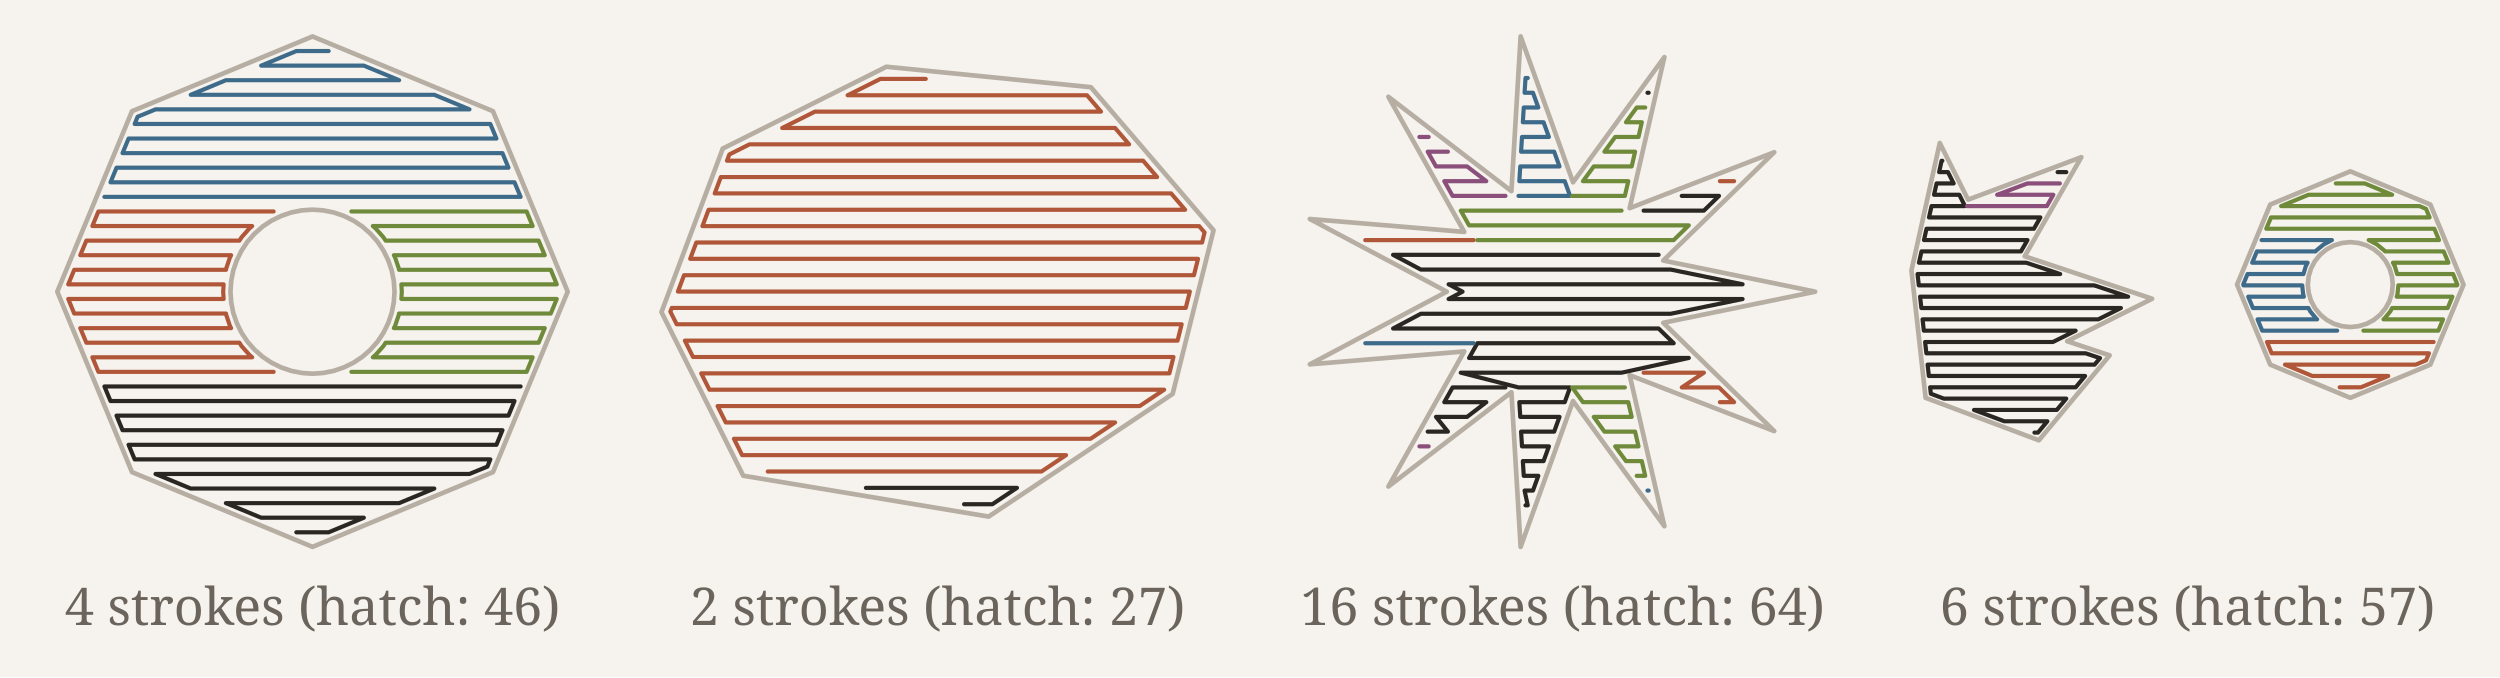
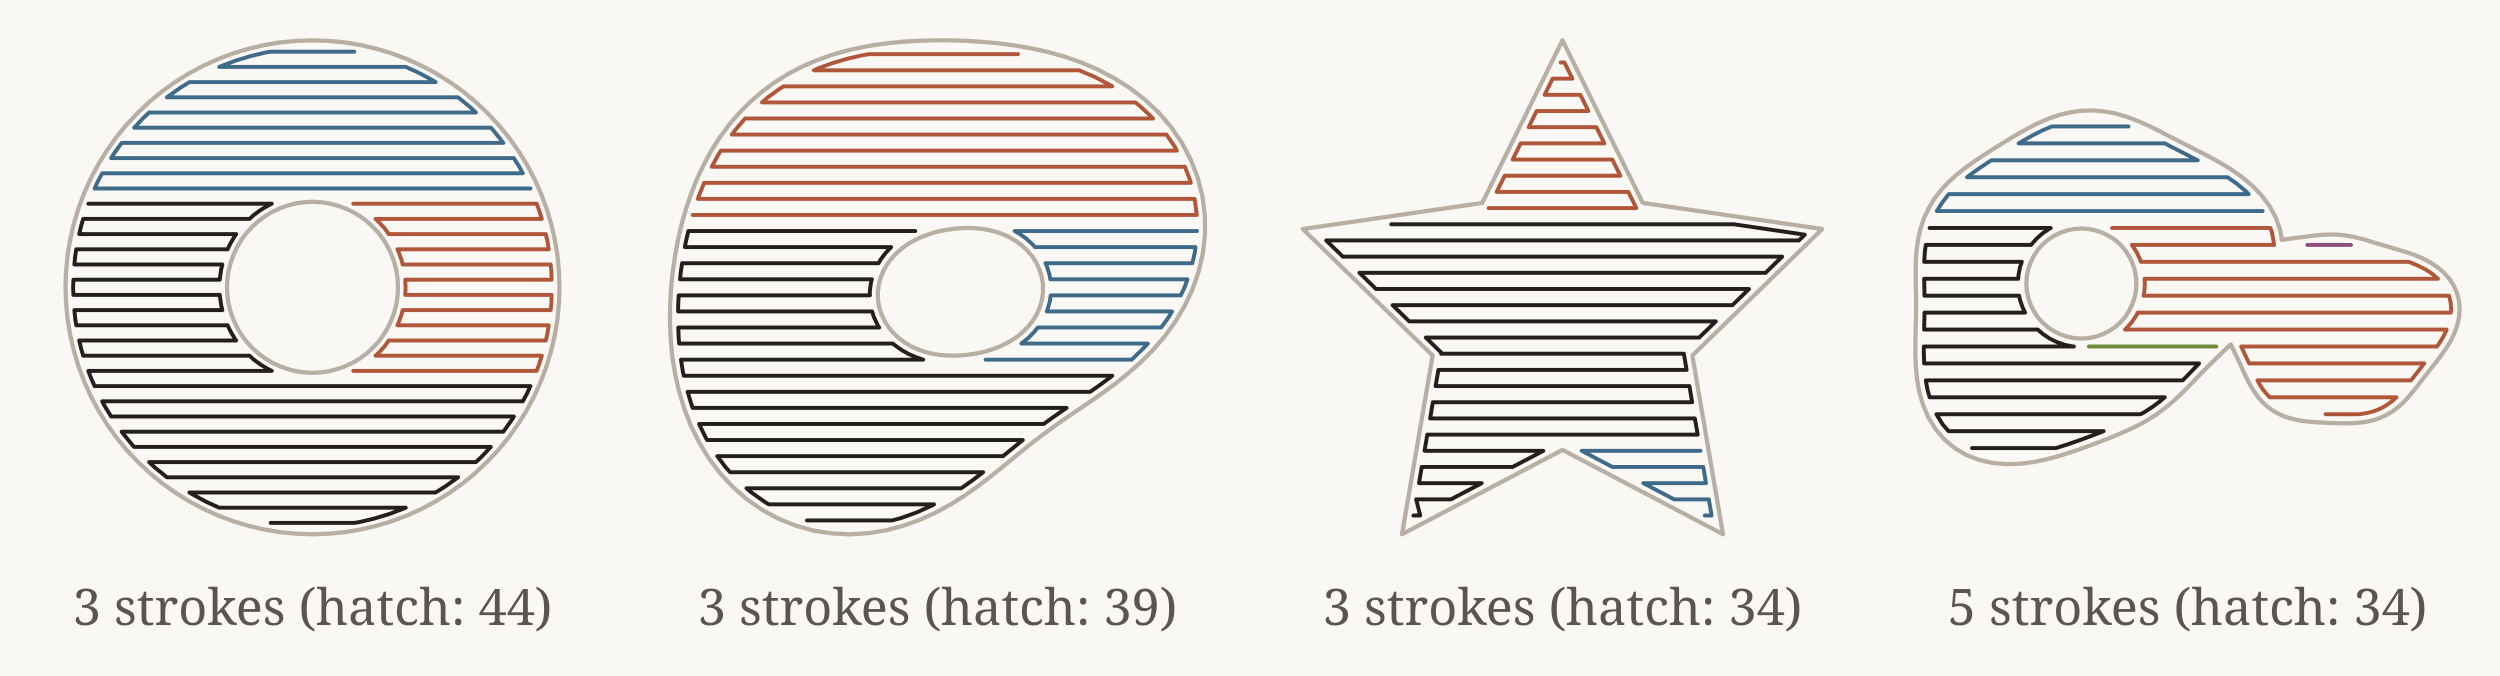
- <svg xmlns="http://www.w3.org/2000/svg" viewBox="0 0 480 130" width="960" height="260">
-   <rect width="480" height="130" fill="#f6f3ee" />
-   <g transform="translate(60.00,56.00) scale(1.75,-1.75) translate(-30.000,-30.000)" fill="none" stroke-linecap="round" stroke-linejoin="round">
-     <g stroke="#b7aea3" stroke-width="0.514">
-       <path d="M10.20,49.80L2.00,30.00L10.20,10.20L30.00,2.00L49.80,10.20L58.00,30.00L49.80,49.80L30.00,58.00Z" />
-       <path d="M21.00,30.00L21.08,31.17L21.31,32.33L21.69,33.44L22.21,34.50L22.86,35.48L23.64,36.36L24.52,37.14L25.50,37.79L26.56,38.31L27.67,38.69L28.83,38.92L30.00,39.00L31.17,38.92L32.33,38.69L33.44,38.31L34.50,37.79L35.48,37.14L36.36,36.36L37.14,35.48L37.79,34.50L38.31,33.44L38.69,32.33L38.92,31.17L39.00,30.00L38.92,28.83L38.69,27.67L38.31,26.56L37.79,25.50L37.14,24.52L36.36,23.64L35.48,22.86L34.50,22.21L33.44,21.69L32.33,21.31L31.17,21.08L30.00,21.00L28.83,21.08L27.67,21.31L26.56,21.69L25.50,22.21L24.52,22.86L23.64,23.64L22.86,24.52L22.21,25.50L21.69,26.56L21.31,27.67L21.08,28.83Z" />
+ <svg xmlns="http://www.w3.org/2000/svg" viewBox="0 0 496 134" width="992" height="268">
+   <rect width="496" height="134" fill="#faf8f4" />
+   <g transform="translate(62.00,57.00) scale(1.8846,-1.8846) translate(-26.000,-26.000)" fill="none" stroke-linecap="round" stroke-linejoin="round">
+     <g stroke="#b8afa4" stroke-width="0.451">
+       <path d="M0.06,27.70L0.00,26.00L0.06,24.30L0.22,22.61L0.50,20.93L0.89,19.27L1.38,17.64L1.98,16.05L2.68,14.50L3.48,13.00L4.38,11.56L5.37,10.17L6.45,8.86L7.62,7.62L8.86,6.45L10.17,5.37L11.56,4.38L13.00,3.48L14.50,2.68L16.05,1.98L17.64,1.38L19.27,0.89L20.93,0.50L22.61,0.22L24.30,0.06L26.00,0.00L27.70,0.06L29.39,0.22L31.07,0.50L32.73,0.89L34.36,1.38L35.95,1.98L37.50,2.68L39.00,3.48L40.44,4.38L41.83,5.37L43.14,6.45L44.38,7.62L45.55,8.86L46.63,10.17L47.62,11.56L48.52,13.00L49.32,14.50L50.02,16.05L50.62,17.64L51.11,19.27L51.50,20.93L51.78,22.61L51.94,24.30L52.00,26.00L51.94,27.70L51.78,29.39L51.50,31.07L51.11,32.73L50.62,34.36L50.02,35.95L49.32,37.50L48.52,39.00L47.62,40.44L46.63,41.83L45.55,43.14L44.38,44.38L43.14,45.55L41.83,46.63L40.44,47.62L39.00,48.52L37.50,49.32L35.95,50.02L34.36,50.62L32.73,51.11L31.07,51.50L29.39,51.78L27.70,51.94L26.00,52.00L24.30,51.94L22.61,51.78L20.93,51.50L19.27,51.11L17.64,50.62L16.05,50.02L14.50,49.32L13.00,48.52L11.56,47.62L10.17,46.63L8.86,45.55L7.62,44.38L6.45,43.14L5.37,41.83L4.38,40.44L3.48,39.00L2.68,37.50L1.98,35.95L1.38,34.36L0.89,32.73L0.50,31.07L0.22,29.39Z" />
+       <path d="M17.00,26.00L17.04,26.88L17.17,27.76L17.39,28.61L17.69,29.44L18.06,30.24L18.52,31.00L19.04,31.71L19.64,32.36L20.29,32.96L21.00,33.48L21.76,33.94L22.56,34.31L23.39,34.61L24.24,34.83L25.12,34.96L26.00,35.00L26.88,34.96L27.76,34.83L28.61,34.61L29.44,34.31L30.24,33.94L31.00,33.48L31.71,32.96L32.36,32.36L32.96,31.71L33.48,31.00L33.94,30.24L34.31,29.44L34.61,28.61L34.83,27.76L34.96,26.88L35.00,26.00L34.96,25.12L34.83,24.24L34.61,23.39L34.31,22.56L33.94,21.76L33.48,21.00L32.96,20.29L32.36,19.64L31.71,19.04L31.00,18.52L30.24,18.06L29.44,17.69L28.61,17.39L27.76,17.17L26.88,17.04L26.00,17.00L25.12,17.04L24.24,17.17L23.39,17.39L22.56,17.69L21.76,18.06L21.00,18.52L20.29,19.04L19.64,19.64L19.04,20.29L18.52,21.00L18.06,21.76L17.69,22.56L17.39,23.39L17.17,24.24L17.04,25.12Z" />
    </g>
-     <g stroke="#2a2622" stroke-width="0.457">
-       <path d="M28.23,3.60L31.77,3.60L35.63,5.20L24.37,5.20L20.50,6.80L39.50,6.80L43.36,8.40L16.64,8.40L12.78,10.00L47.22,10.00L49.19,10.81L49.51,11.60L10.49,11.60L9.82,13.20L50.18,13.20L50.84,14.80L9.16,14.80L8.50,16.40L51.50,16.40L52.16,18.00L7.84,18.00L7.17,19.60L52.83,19.60" />
-       <path stroke="#b0573a" d="M25.73,21.20L6.51,21.20L5.85,22.80L23.38,22.80L23.07,23.07L22.22,24.03L21.98,24.40L5.19,24.40L4.52,26.00L21.07,26.00L20.94,26.25L20.53,27.46L20.51,27.60L3.86,27.60L3.20,29.20L20.25,29.20L20.20,30.00L20.25,30.80L3.20,30.80L3.86,32.40L20.51,32.40L20.53,32.54L20.94,33.75L21.07,34.00L4.52,34.00L5.19,35.60L21.98,35.60L22.22,35.97L23.07,36.93L23.38,37.20L5.85,37.20L6.51,38.80L25.73,38.80" />
-       <path stroke="#3f6b8a" d="M7.17,40.40L52.83,40.40L52.16,42.00L7.84,42.00L8.50,43.60L51.50,43.60L50.84,45.20L9.16,45.20L9.82,46.80L50.18,46.80L49.51,48.40L10.49,48.40L10.81,49.19L12.78,50.00L47.22,50.00L43.36,51.60L16.64,51.60L20.50,53.20L39.50,53.20L35.63,54.80L24.37,54.80L28.23,56.40L31.77,56.40" />
-       <path stroke="#6f8a3a" d="M34.27,21.20L53.49,21.20L54.15,22.80L36.62,22.80L36.93,23.07L37.78,24.03L38.02,24.40L54.81,24.40L55.48,26.00L38.93,26.00L39.06,26.25L39.47,27.46L39.49,27.60L56.14,27.60L56.80,29.20L39.75,29.20L39.80,30.00L39.75,30.80L56.80,30.80L56.14,32.40L39.49,32.40L39.47,32.54L39.06,33.75L38.93,34.00L55.48,34.00L54.81,35.60L38.02,35.60L37.78,35.97L36.93,36.93L36.62,37.20L54.15,37.20L53.49,38.80L34.27,38.80" />
+     <g stroke="#231f1c" stroke-width="0.414">
+       <path d="M21.60,1.20L30.40,1.20L30.92,1.28L32.52,1.66L34.10,2.14L35.64,2.72L35.82,2.80L16.18,2.80L14.85,3.40L13.40,4.18L13.04,4.40L38.96,4.40L40.00,5.05L41.33,6.00L10.67,6.00L10.66,6.01L9.38,7.05L8.80,7.60L43.20,7.60L43.82,8.18L44.77,9.20L7.23,9.20L7.05,9.38L6.01,10.66L5.91,10.80L46.09,10.80L46.95,12.00L47.20,12.40L4.80,12.40L4.18,13.40L3.86,14.00L48.14,14.00L48.60,14.85L48.94,15.60L3.06,15.60L2.72,16.36L2.40,17.20L21.71,17.20L21.38,17.36L20.55,17.85L19.78,18.42L19.37,18.80L1.86,18.80L1.66,19.48L1.44,20.40L17.97,20.40L17.85,20.55L17.36,21.38L17.06,22.00L1.13,22.00L1.02,22.71L0.93,23.60L16.51,23.60L16.39,24.09L16.25,25.04L16.24,25.20L0.83,25.20L0.80,26.00L0.83,26.80L16.24,26.80L16.25,26.96L16.39,27.91L16.51,28.40L0.93,28.40L1.02,29.29L1.13,30.00L17.06,30.00L17.36,30.62L17.85,31.45L17.97,31.60L1.44,31.60L1.66,32.52L1.86,33.20L19.37,33.20L19.78,33.58L20.55,34.15L21.38,34.64L21.71,34.80L2.40,34.80" />
+       <path stroke="#b0573a" d="M30.29,17.20L49.60,17.20L49.86,17.90L50.14,18.80L32.63,18.80L32.93,19.07L33.58,19.78L34.03,20.40L50.56,20.40L50.72,21.08L50.87,22.00L34.94,22.00L35.05,22.25L35.38,23.15L35.49,23.60L51.07,23.60L51.15,24.35L51.17,25.20L35.76,25.20L35.80,26.00L35.76,26.80L51.17,26.80L51.15,27.65L51.07,28.40L35.49,28.40L35.38,28.85L35.05,29.75L34.94,30.00L50.87,30.00L50.72,30.92L50.56,31.60L34.03,31.60L33.58,32.22L32.93,32.93L32.63,33.20L50.14,33.20L49.86,34.10L49.60,34.80L30.29,34.80" />
+       <path stroke="#3f6b8a" d="M48.94,36.40L3.06,36.40L3.40,37.15L3.86,38.00L48.14,38.00L47.82,38.60L47.20,39.60L4.80,39.60L5.05,40.00L5.91,41.20L46.09,41.20L45.99,41.34L44.95,42.62L44.77,42.80L7.23,42.80L8.18,43.82L8.80,44.40L43.20,44.40L42.62,44.95L41.34,45.99L41.33,46.00L10.67,46.00L12.00,46.95L13.04,47.60L38.96,47.60L38.60,47.82L37.15,48.60L35.82,49.20L16.18,49.20L16.36,49.28L17.90,49.86L19.48,50.34L21.08,50.72L21.60,50.80L30.40,50.80" />
    </g>
  </g>
-   <text x="60.0" y="120.0" font-family="Georgia, serif" font-size="10" fill="#6b645c" text-anchor="middle">4 strokes (hatch: 46)</text>
-   <g transform="translate(180.00,56.00) scale(1.963,-1.963) translate(-29.000,-24.000)" fill="none" stroke-linecap="round" stroke-linejoin="round">
-     <g stroke="#b7aea3" stroke-width="0.459">
-       <path d="M8.00,38.00L2.00,22.00L10.00,6.00L34.00,2.00L52.00,14.00L56.00,30.00L44.00,44.00L24.00,46.00Z" />
+   <text x="62.0" y="124.0" font-family="Georgia, serif" font-size="10" fill="#5c554e" text-anchor="middle">3 strokes (hatch: 44)</text>
+   <g transform="translate(186.00,57.00) scale(1.9936,-1.9936) translate(-27.717,-24.452)" fill="none" stroke-linecap="round" stroke-linejoin="round">
+     <g stroke="#b8afa4" stroke-width="0.426">
+       <path d="M1.11,22.72L1.09,21.05L1.16,19.34L1.32,17.62L1.59,15.89L1.98,14.16L2.50,12.43L3.15,10.73L3.96,9.09L4.91,7.51L6.02,6.02L7.28,4.65L8.67,3.42L10.19,2.35L11.83,1.45L13.55,0.75L15.34,0.25L17.16,-0.04L19.00,-0.13L20.82,-0.02L22.61,0.27L24.34,0.73L26.00,1.33L27.57,2.05L29.05,2.86L30.43,3.73L31.72,4.64L32.94,5.57L34.08,6.49L35.18,7.39L36.24,8.26L37.29,9.10L38.35,9.90L39.43,10.69L40.54,11.46L41.68,12.24L42.88,13.05L44.10,13.90L45.36,14.82L46.62,15.83L47.88,16.94L49.11,18.16L50.27,19.50L51.34,20.96L52.28,22.54L53.08,24.22L53.70,26.00L54.13,27.84L54.34,29.73L54.32,31.63L54.08,33.52L53.61,35.37L52.92,37.15L52.03,38.84L50.96,40.41L49.72,41.85L48.34,43.14L46.85,44.29L45.28,45.28L43.65,46.13L41.99,46.84L40.31,47.42L38.64,47.89L36.97,48.25L35.33,48.53L33.72,48.74L32.13,48.88L30.57,48.98L29.03,49.03L27.51,49.03L26.00,48.99L24.50,48.91L23.00,48.77L21.51,48.58L20.02,48.31L18.54,47.97L17.08,47.54L15.63,47.02L14.22,46.40L12.85,45.68L11.53,44.86L10.27,43.93L9.09,42.91L7.98,41.80L6.96,40.61L6.03,39.34L5.19,38.02L4.44,36.63L3.77,35.21L3.19,33.74L2.69,32.25L2.25,30.72L1.89,29.17L1.60,27.60L1.37,26.00L1.20,24.37Z" />
+       <path d="M21.78,24.00L21.88,24.75L22.08,25.47L22.37,26.16L22.75,26.80L23.20,27.39L23.71,27.92L24.26,28.39L24.85,28.80L25.47,29.15L26.10,29.45L26.74,29.69L27.38,29.90L28.03,30.06L28.68,30.18L29.34,30.27L30.00,30.33L30.67,30.35L31.35,30.34L32.04,30.28L32.74,30.17L33.43,30.00L34.13,29.77L34.81,29.47L35.46,29.10L36.07,28.65L36.63,28.14L37.13,27.56L37.54,26.92L37.86,26.23L38.09,25.50L38.21,24.75L38.22,24.00L38.12,23.25L37.92,22.53L37.63,21.84L37.25,21.20L36.80,20.61L36.29,20.08L35.74,19.61L35.15,19.20L34.53,18.85L33.90,18.55L33.26,18.31L32.62,18.10L31.97,17.94L31.32,17.82L30.66,17.73L30.00,17.67L29.33,17.65L28.65,17.66L27.96,17.72L27.26,17.83L26.57,18.00L25.87,18.23L25.19,18.53L24.54,18.90L23.93,19.35L23.37,19.86L22.87,20.44L22.46,21.08L22.14,21.77L21.91,22.50L21.79,23.25Z" />
    </g>
-     <g stroke="#2a2622" stroke-width="0.407">
-       <path d="M31.60,3.21L34.37,3.21L36.77,4.81L22.00,4.81" />
-       <path stroke="#b0573a" d="M12.40,6.41L39.17,6.41L41.57,8.01L9.89,8.01L9.09,9.61L43.97,9.61L46.37,11.21L8.29,11.21L7.49,12.81L48.77,12.81L51.17,14.41L6.69,14.41L5.89,16.01L51.68,16.01L52.08,17.61L5.09,17.61L4.29,19.21L52.48,19.21L52.88,20.81L3.49,20.81L2.87,22.05L3.01,22.41L53.28,22.41L53.68,24.01L3.61,24.01L4.21,25.61L54.08,25.61L54.48,27.21L4.81,27.21L5.41,28.81L54.88,28.81L55.12,29.79L54.59,30.41L6.01,30.41L6.61,32.01L53.22,32.01L51.85,33.61L7.21,33.61L7.81,35.21L50.48,35.21L49.11,36.81L8.41,36.81L8.64,37.42L10.61,38.41L47.74,38.41L46.37,40.01L13.81,40.01L17.01,41.61L44.99,41.61L43.62,43.21L20.21,43.21L23.41,44.81L27.85,44.81" />
+     <g stroke="#231f1c" stroke-width="0.391">
+       <path d="M14.73,1.25L23.19,1.25L24.10,1.49L25.70,2.07L27.21,2.76L27.37,2.85L10.94,2.85L10.62,3.03L9.17,4.05L8.71,4.45L30.07,4.45L31.25,5.28L32.26,6.05L7.08,6.05L6.64,6.53L5.80,7.65L34.24,7.65L34.67,8.00L35.74,8.88L36.21,9.25L4.79,9.25L4.66,9.47L3.99,10.85L38.29,10.85L38.96,11.34L40.08,12.12L40.57,12.45L3.35,12.45L3.26,12.69L2.85,14.05L42.91,14.05L43.64,14.56L44.87,15.46L45.11,15.65L2.47,15.65L2.38,16.04L2.19,17.25L26.29,17.25L25.58,17.49L24.83,17.82L24.11,18.23L23.42,18.73L23.28,18.85L2.01,18.85L1.96,19.40L1.92,20.45L21.91,20.45L21.76,20.70L21.39,21.48L21.21,22.05L1.90,22.05L1.91,22.70L1.96,23.65L20.99,23.65L20.98,24.05L21.09,24.90L21.19,25.25L2.10,25.25L2.16,25.90L2.30,26.85L21.85,26.85L22.08,27.25L22.59,27.91L23.10,28.45L2.57,28.45L2.68,29.01L2.92,30.05L25.50,30.05" />
+       <path stroke="#b0573a" d="M3.35,31.65L53.52,31.65L53.31,33.25L3.87,33.25L3.94,33.47L4.49,34.85L52.92,34.85L52.85,35.13L52.34,36.45L5.25,36.45L5.88,37.61L6.16,38.05L51.54,38.05L51.35,38.42L50.50,39.65L7.25,39.65L7.59,40.11L8.57,41.25L49.17,41.25L49.14,41.29L47.82,42.53L47.41,42.85L10.25,42.85L10.77,43.31L11.98,44.19L12.39,44.45L45.10,44.45L44.88,44.59L43.31,45.41L41.80,46.05L15.41,46.05L15.93,46.28L17.32,46.78L18.74,47.20L20.18,47.53L20.88,47.65L35.73,47.65" />
+       <path stroke="#3f6b8a" d="M32.50,17.25L47.03,17.25L47.33,17.52L48.52,18.70L48.65,18.85L36.06,18.85L36.22,18.97L36.84,19.49L37.41,20.09L37.69,20.45L49.97,20.45L50.67,21.40L51.06,22.05L38.59,22.05L38.68,22.27L38.91,23.10L38.98,23.65L51.93,23.65L52.34,24.53L52.59,25.25L38.94,25.25L38.87,25.68L38.61,26.52L38.46,26.85L53.08,26.85L53.34,27.98L53.39,28.45L37.42,28.45L37.21,28.69L36.58,29.27L35.89,29.77L35.40,30.05L53.54,30.05" />
    </g>
  </g>
-   <text x="180.0" y="120.0" font-family="Georgia, serif" font-size="10" fill="#6b645c" text-anchor="middle">2 strokes (hatch: 27)</text>
-   <g transform="translate(300.00,56.00) scale(1.768,-1.768) translate(-30.567,-30.000)" fill="none" stroke-linecap="round" stroke-linejoin="round">
-     <g stroke="#b7aea3" stroke-width="0.509">
-       <path d="M18.00,30.00L3.13,22.11L19.90,23.51L11.66,8.84L25.02,19.08L26.02,2.28L31.71,18.12L41.63,4.53L37.86,20.93L53.56,14.86L41.51,26.62L58.00,30.00L41.51,33.38L53.56,45.14L37.86,39.07L41.63,55.47L31.71,41.88L26.02,57.72L25.02,40.92L11.66,51.16L19.90,36.49L3.13,37.89Z" />
+   <text x="186.0" y="124.0" font-family="Georgia, serif" font-size="10" fill="#5c554e" text-anchor="middle">3 strokes (hatch: 39)</text>
+   <g transform="translate(310.00,57.00) scale(2.0064,-2.0064) translate(-26.000,-28.578)" fill="none" stroke-linecap="round" stroke-linejoin="round">
+     <g stroke="#b8afa4" stroke-width="0.424">
+       <path d="M18.06,36.92L0.32,34.34L13.16,21.83L10.13,4.16L26.00,12.50L41.87,4.16L38.84,21.83L51.68,34.34L33.94,36.92L26.00,53.00Z" />
    </g>
-     <g stroke="#2a2622" stroke-width="0.453">
-       <path d="M26.55,6.80L26.79,6.80L26.45,8.40L27.36,8.40L27.94,10.00L26.36,10.00L26.26,11.60L28.51,11.60L29.09,13.20L26.17,13.20L26.07,14.80L29.66,14.80L30.24,16.40L25.98,16.40L25.88,18.00L30.81,18.00L31.39,19.60L25.79,19.60L19.52,21.20L36.98,21.20L44.28,22.80L20.42,22.80L21.32,24.40L42.64,24.40L41.00,26.00L12.17,26.00L15.18,27.60L42.31,27.60L50.12,29.20L18.20,29.20L19.71,30.00L18.20,30.80L50.12,30.80L42.31,32.40L15.18,32.40L12.17,34.00L41.00,34.00" />
-       <path stroke="#b0573a" d="M20.92,35.60L9.15,35.60" />
-       <path stroke="#3f6b8a" d="M39.80,8.40L39.92,8.40" />
-       <path stroke="#6f8a3a" d="M38.63,10.00L39.55,10.00L39.18,11.60L37.46,11.60L36.29,13.20L38.82,13.20L38.45,14.80L35.12,14.80L33.96,16.40L38.08,16.40L37.71,18.00L32.79,18.00L31.62,19.60L37.34,19.60" />
-       <path stroke="#8a4f7a" d="M15.03,13.20L16.03,13.20" />
-       <path d="M15.93,14.80L18.12,14.80L16.83,16.40L20.20,16.40L22.29,18.00L17.73,18.00L18.63,19.60L24.37,19.60" />
-       <path stroke="#b0573a" d="M47.66,18.00L49.20,18.00L47.56,19.60L43.52,19.60L45.92,21.20L39.38,21.20" />
-       <path stroke="#3f6b8a" d="M9.15,24.40L20.92,24.40" />
-       <path stroke="#6f8a3a" d="M21.32,35.60L42.64,35.60L44.28,37.20L20.42,37.20L19.52,38.80L36.98,38.80" />
-       <path stroke="#8a4f7a" d="M24.37,40.40L18.63,40.40L17.73,42.00L22.29,42.00L20.20,43.60L16.83,43.60L15.93,45.20L18.12,45.20" />
-       <path d="M39.38,38.80L45.92,38.80L47.56,40.40L43.52,40.40" />
-       <path stroke="#b0573a" d="M47.66,42.00L49.20,42.00" />
-       <path stroke="#3f6b8a" d="M25.79,40.40L31.39,40.40L30.81,42.00L25.88,42.00L25.98,43.60L30.24,43.60L29.66,45.20L26.07,45.20L26.17,46.80L29.09,46.80L28.51,48.40L26.26,48.40L26.36,50.00L27.94,50.00L27.36,51.60L26.45,51.60L26.55,53.20L26.79,53.20" />
-       <path stroke="#6f8a3a" d="M31.62,40.40L37.34,40.40L37.71,42.00L32.79,42.00L33.96,43.60L38.08,43.60L38.45,45.20L35.12,45.20L36.29,46.80L38.82,46.80L39.18,48.40L37.46,48.40L38.63,50.00L39.55,50.00" />
-       <path stroke="#8a4f7a" d="M15.03,46.80L16.03,46.80" />
-       <path d="M39.80,51.60L39.92,51.60" />
+     <g stroke="#231f1c" stroke-width="0.389">
+       <path d="M11.26,6.01L11.93,6.01L11.53,7.61L14.97,7.61L18.01,9.21L11.81,9.21L12.08,10.81L21.06,10.81L24.10,12.41L12.36,12.41L12.63,14.01L39.37,14.01L39.09,15.61L12.91,15.61L13.18,17.21L38.82,17.21L38.55,18.81L13.45,18.81L13.73,20.41L38.27,20.41L38.00,22.01L14.00,22.01L14.02,22.11L12.48,23.61L39.52,23.61L41.16,25.21L10.84,25.21L9.20,26.81L42.80,26.81L44.44,28.41L7.56,28.41L5.92,30.01L46.08,30.01L47.72,31.61L4.28,31.61L2.63,33.21L49.37,33.21L49.96,33.78L42.93,34.81L9.07,34.81" />
+       <path stroke="#b0573a" d="M18.70,36.41L33.30,36.41L32.51,38.01L19.49,38.01L20.28,39.61L31.72,39.61L30.93,41.21L21.07,41.21L21.86,42.81L30.14,42.81L29.35,44.41L22.65,44.41L23.44,46.01L28.56,46.01L27.77,47.61L24.23,47.61L25.02,49.21L26.98,49.21L26.19,50.81L25.81,50.81" />
+       <path stroke="#3f6b8a" d="M40.07,6.01L40.74,6.01L40.47,7.61L37.03,7.61L33.99,9.21L40.19,9.21L39.92,10.81L30.94,10.81L27.90,12.41L39.64,12.41" />
    </g>
  </g>
-   <text x="300.0" y="120.0" font-family="Georgia, serif" font-size="10" fill="#6b645c" text-anchor="middle">16 strokes (hatch: 64)</text>
-   <g transform="translate(420.00,56.00) scale(1.359,-1.359) translate(-39.000,-23.000)" fill="none" stroke-linecap="round" stroke-linejoin="round">
-     <g stroke="#b7aea3" stroke-width="0.662">
-       <path d="M4.00,44.00L0.00,26.00L2.00,8.00L18.00,2.00L28.00,14.00L22.00,16.00L34.00,22.00L16.00,28.00L24.00,42.00L8.00,36.00Z" />
-       <path d="M50.69,35.31L46.00,24.00L50.69,12.69L62.00,8.00L73.31,12.69L78.00,24.00L73.31,35.31L62.00,40.00Z" />
-       <path d="M56.00,24.00L56.12,25.17L56.46,26.30L57.01,27.33L57.76,28.24L58.67,28.99L59.70,29.54L60.83,29.88L62.00,30.00L63.17,29.88L64.30,29.54L65.33,28.99L66.24,28.24L66.99,27.33L67.54,26.30L67.88,25.17L68.00,24.00L67.88,22.83L67.54,21.70L66.99,20.67L66.24,19.76L65.33,19.01L64.30,18.46L63.17,18.12L62.00,18.00L60.83,18.12L59.70,18.46L58.67,19.01L57.76,19.76L57.01,20.67L56.46,21.70L56.12,22.83Z" />
+   <text x="310.0" y="124.0" font-family="Georgia, serif" font-size="10" fill="#5c554e" text-anchor="middle">3 strokes (hatch: 34)</text>
+   <g transform="translate(434.00,57.00) scale(2.0993,-2.0993) translate(-28.029,-26.645)" fill="none" stroke-linecap="round" stroke-linejoin="round">
+     <g stroke="#b8afa4" stroke-width="0.405">
+       <path d="M2.32,21.68L2.31,20.50L2.34,19.28L2.46,18.03L2.68,16.76L3.04,15.52L3.55,14.33L4.23,13.23L5.07,12.25L6.05,11.43L7.16,10.78L8.37,10.32L9.64,10.04L10.93,9.93L12.22,9.97L13.48,10.13L14.69,10.38L15.85,10.69L16.95,11.04L18.00,11.40L19.00,11.77L19.96,12.13L20.89,12.49L21.79,12.87L22.66,13.26L23.52,13.68L24.34,14.15L25.13,14.65L25.88,15.21L26.60,15.80L27.28,16.42L27.93,17.07L28.57,17.73L29.21,18.40L29.87,19.07L30.56,19.75L31.28,20.45L32.05,21.18L32.11,21.25L32.21,21.05L32.50,20.45L32.78,19.87L33.05,19.29L33.31,18.71L33.58,18.14L33.87,17.57L34.19,17.01L34.55,16.47L34.96,15.96L35.43,15.50L35.94,15.10L36.49,14.76L37.08,14.48L37.70,14.27L38.32,14.12L38.95,14.01L39.57,13.94L40.19,13.89L40.80,13.86L41.40,13.83L42.00,13.81L42.60,13.79L43.21,13.79L43.83,13.81L44.45,13.87L45.07,13.96L45.68,14.11L46.28,14.32L46.86,14.59L47.40,14.92L47.91,15.30L48.38,15.72L48.82,16.18L49.23,16.66L49.63,17.15L50.01,17.65L50.40,18.15L50.80,18.66L51.21,19.18L51.64,19.73L52.07,20.30L52.49,20.91L52.89,21.57L53.23,22.26L53.51,23.00L53.69,23.77L53.75,24.55L53.69,25.33L53.51,26.08L53.19,26.80L52.76,27.46L52.24,28.05L51.63,28.56L50.97,29.00L50.29,29.36L49.59,29.66L48.90,29.90L48.24,30.11L47.60,30.30L47.00,30.48L46.42,30.65L45.85,30.82L45.31,30.98L44.77,31.15L44.22,31.29L43.68,31.42L43.12,31.52L42.56,31.59L42.00,31.63L41.43,31.63L40.87,31.61L40.30,31.56L39.72,31.50L39.14,31.42L38.54,31.35L37.92,31.27L37.28,31.18L36.95,31.12L36.79,32.04L36.37,33.24L35.76,34.36L34.99,35.38L34.10,36.30L33.12,37.11L32.10,37.82L31.05,38.45L30.02,39.02L29.00,39.54L28.01,40.05L27.05,40.54L26.10,41.03L25.16,41.52L24.21,41.98L23.23,42.41L22.23,42.78L21.20,43.08L20.14,43.27L19.07,43.36L18.00,43.33L16.94,43.18L15.90,42.93L14.90,42.59L13.93,42.17L13.01,41.70L12.12,41.21L11.25,40.69L10.40,40.17L9.55,39.64L8.71,39.10L7.88,38.54L7.05,37.95L6.24,37.31L5.47,36.61L4.75,35.85L4.11,35.02L3.57,34.12L3.12,33.16L2.79,32.16L2.56,31.14L2.42,30.10L2.35,29.06L2.34,28.03L2.35,27.00L2.37,25.98L2.38,24.94L2.37,23.89L2.34,22.80Z" />
+       <path d="M12.80,27.00L12.84,27.68L12.98,28.35L13.20,28.99L13.50,29.60L13.87,30.17L14.32,30.68L14.83,31.13L15.40,31.50L16.01,31.80L16.65,32.02L17.32,32.16L18.00,32.20L18.68,32.16L19.35,32.02L19.99,31.80L20.60,31.50L21.17,31.13L21.68,30.68L22.13,30.17L22.50,29.60L22.80,28.99L23.02,28.35L23.16,27.68L23.20,27.00L23.16,26.32L23.02,25.65L22.80,25.01L22.50,24.40L22.13,23.83L21.68,23.32L21.17,22.87L20.60,22.50L19.99,22.20L19.35,21.98L18.68,21.84L18.00,21.80L17.32,21.84L16.65,21.98L16.01,22.20L15.40,22.50L14.83,22.87L14.32,23.32L13.87,23.83L13.50,24.40L13.20,25.01L12.98,25.65L12.84,26.32Z" />
    </g>
-     <g stroke="#2a2622" stroke-width="0.589">
-       <path d="M17.38,3.09L17.87,3.09L19.20,4.69L13.11,4.69L8.84,6.29L20.53,6.29L21.87,7.89L4.58,7.89L2.74,8.58L2.64,9.49L23.20,9.49L24.53,11.09L2.46,11.09L2.28,12.69L25.87,12.69L26.64,13.61L24.61,14.29L2.11,14.29L1.93,15.89L19.99,15.89L23.19,17.49L1.75,17.49L1.57,19.09L26.39,19.09L29.59,20.69L1.40,20.69L1.22,22.29L30.61,22.29L25.81,23.89L1.04,23.89L0.86,25.49L21.01,25.49L16.21,27.09L1.06,27.09L1.42,28.69L15.47,28.69L16.39,30.29L1.77,30.29L2.13,31.89L17.30,31.89L18.21,33.49L2.48,33.49L2.84,35.09L7.56,35.09L6.76,36.69L3.19,36.69L3.55,38.29L5.96,38.29L5.16,39.89L3.91,39.89L4.26,41.49L4.36,41.49" />
-       <path stroke="#b0573a" d="M60.50,9.49L63.50,9.49L67.36,11.09L56.64,11.09L52.77,12.69L71.23,12.69L72.70,13.30L73.11,14.29L50.89,14.29L50.23,15.89L73.77,15.89" />
-       <path stroke="#3f6b8a" d="M60.14,17.49L49.56,17.49L48.90,19.09L57.31,19.09L57.19,19.19L56.34,20.22L56.09,20.69L48.24,20.69L47.58,22.29L55.44,22.29L55.33,22.67L55.21,23.89L46.91,23.89L46.87,24.00L47.48,25.49L55.38,25.49L55.71,26.60L55.97,27.09L48.14,27.09L48.81,28.69L57.09,28.69L57.19,28.81L58.22,29.66L59.40,30.29L59.40,30.29L49.47,30.29" />
-       <path stroke="#6f8a3a" d="M63.86,17.49L74.44,17.49L75.10,19.09L66.69,19.09L66.81,19.19L67.66,20.22L67.91,20.69L75.76,20.69L76.42,22.29L68.56,22.29L68.67,22.67L68.79,23.89L77.09,23.89L77.13,24.00L76.52,25.49L68.62,25.49L68.29,26.60L68.03,27.09L75.86,27.09L75.19,28.69L66.91,28.69L66.81,28.81L65.78,29.66L64.60,30.29L64.60,30.29L74.53,30.29L73.87,31.89L50.13,31.89L50.80,33.49L73.20,33.49L72.70,34.70L71.77,35.09L52.23,35.09L56.09,36.69L67.91,36.69L64.04,38.29L59.96,38.29" />
-       <path stroke="#8a4f7a" d="M7.85,35.09L19.13,35.09L20.04,36.69L12.11,36.69L16.38,38.29L20.96,38.29" />
-       <path d="M20.65,39.89L21.87,39.89" />
+     <g stroke="#231f1c" stroke-width="0.372">
+       <path d="M7.67,11.45L15.57,11.45L15.63,11.46L16.70,11.80L17.73,12.16L18.72,12.52L19.67,12.88L20.10,13.05L5.44,13.05L4.88,13.70L4.30,14.65L23.59,14.65L23.93,14.83L24.67,15.31L25.39,15.84L25.88,16.25L3.66,16.25L3.46,16.94L3.30,17.85L27.57,17.85L28.00,18.28L28.64,18.95L29.12,19.45L3.14,19.45L3.11,20.51L3.11,21.05L17.29,21.05L17.22,21.05L16.45,21.20L15.70,21.46L15.00,21.80L14.35,22.24L13.88,22.65L3.14,22.65L3.14,22.79L3.17,23.88L3.17,24.25L12.68,24.25L12.46,24.70L12.20,25.45L12.12,25.85L3.17,25.85L3.17,25.99L3.15,27.01L3.14,27.45L12.03,27.45L12.05,27.78L12.20,28.55L12.37,29.05L3.15,29.05L3.21,30.02L3.30,30.65L13.23,30.65L13.24,30.65L13.76,31.24L14.35,31.76L15.00,32.20L15.10,32.25L3.66,32.25" />
+       <path stroke="#b0573a" d="M41.08,14.65L44.17,14.65L44.35,14.66L44.91,14.75L45.46,14.88L45.98,15.06L46.48,15.29L46.96,15.58L47.40,15.92L47.77,16.25L35.81,16.25L35.56,16.50L35.19,16.94L34.87,17.43L34.63,17.85L49.15,17.85L49.38,18.14L49.77,18.64L50.17,19.16L50.40,19.45L33.86,19.45L33.77,19.63L33.50,20.21L33.22,20.80L33.10,21.05L51.61,21.05L51.82,21.35L52.19,21.95L52.50,22.58L52.52,22.65L22.12,22.65L22.24,22.76L22.76,23.35L23.20,24.00L23.32,24.25L52.92,24.25L52.95,24.55L52.90,25.20L52.75,25.83L52.74,25.85L23.88,25.85L23.95,26.22L24.00,27.00L23.97,27.45L51.70,27.45L51.68,27.47L51.15,27.92L50.57,28.31L49.94,28.63L49.30,28.91L48.93,29.05L23.63,29.05L23.54,29.30L23.20,30.00L22.77,30.65L36.22,30.65L36.01,31.83L35.87,32.25L20.90,32.25" />
+       <path stroke="#3f6b8a" d="M35.13,33.85L4.34,33.85L4.78,34.56L5.37,35.33L5.47,35.45L33.81,35.45L33.56,35.71L32.64,36.47L31.81,37.05L7.19,37.05L7.53,37.31L8.33,37.88L9.15,38.43L9.49,38.65L29.00,38.65L28.63,38.83L27.65,39.34L26.68,39.83L25.89,40.25L12.07,40.25L12.52,40.51L13.38,41.00L14.27,41.45L15.19,41.84L15.20,41.85L22.45,41.85" />
+       <path stroke="#6f8a3a" d="M18.71,21.05L30.75,21.05" />
+       <path stroke="#8a4f7a" d="M39.36,30.65L43.48,30.65" />
    </g>
  </g>
-   <text x="420.0" y="120.0" font-family="Georgia, serif" font-size="10" fill="#6b645c" text-anchor="middle">6 strokes (hatch: 57)</text>
+   <text x="434.0" y="124.0" font-family="Georgia, serif" font-size="10" fill="#5c554e" text-anchor="middle">5 strokes (hatch: 34)</text>
</svg>
